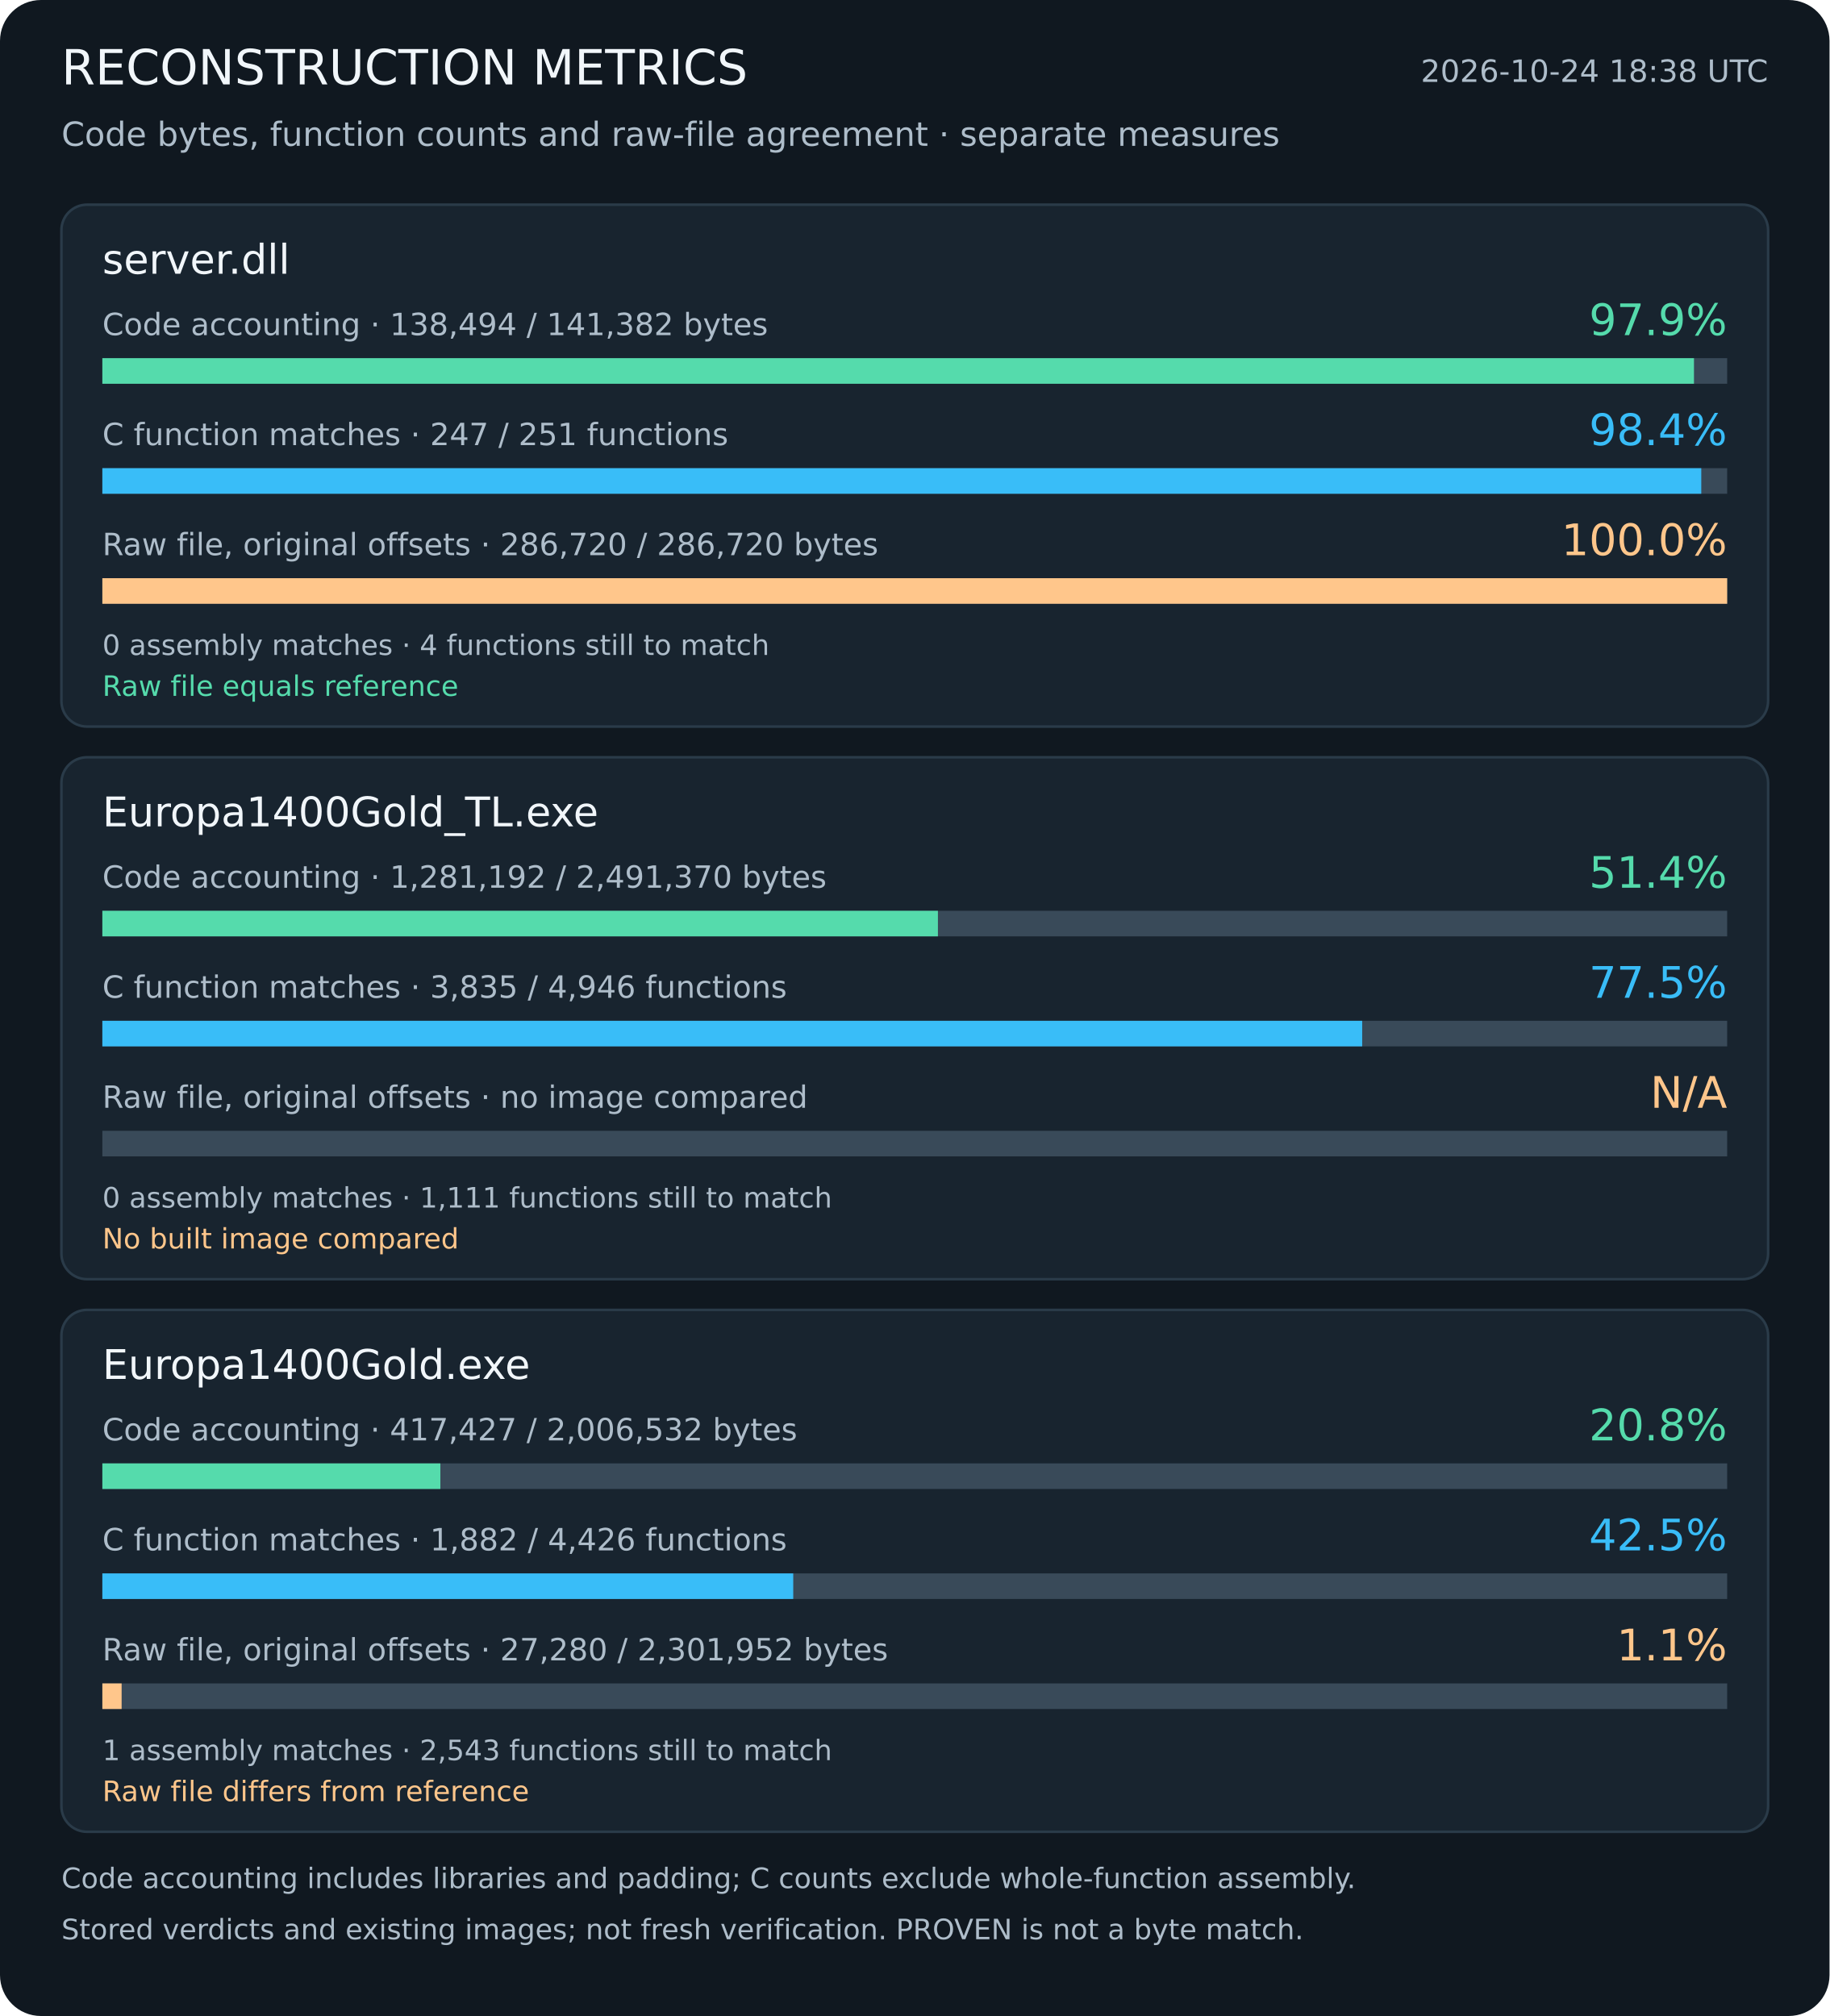
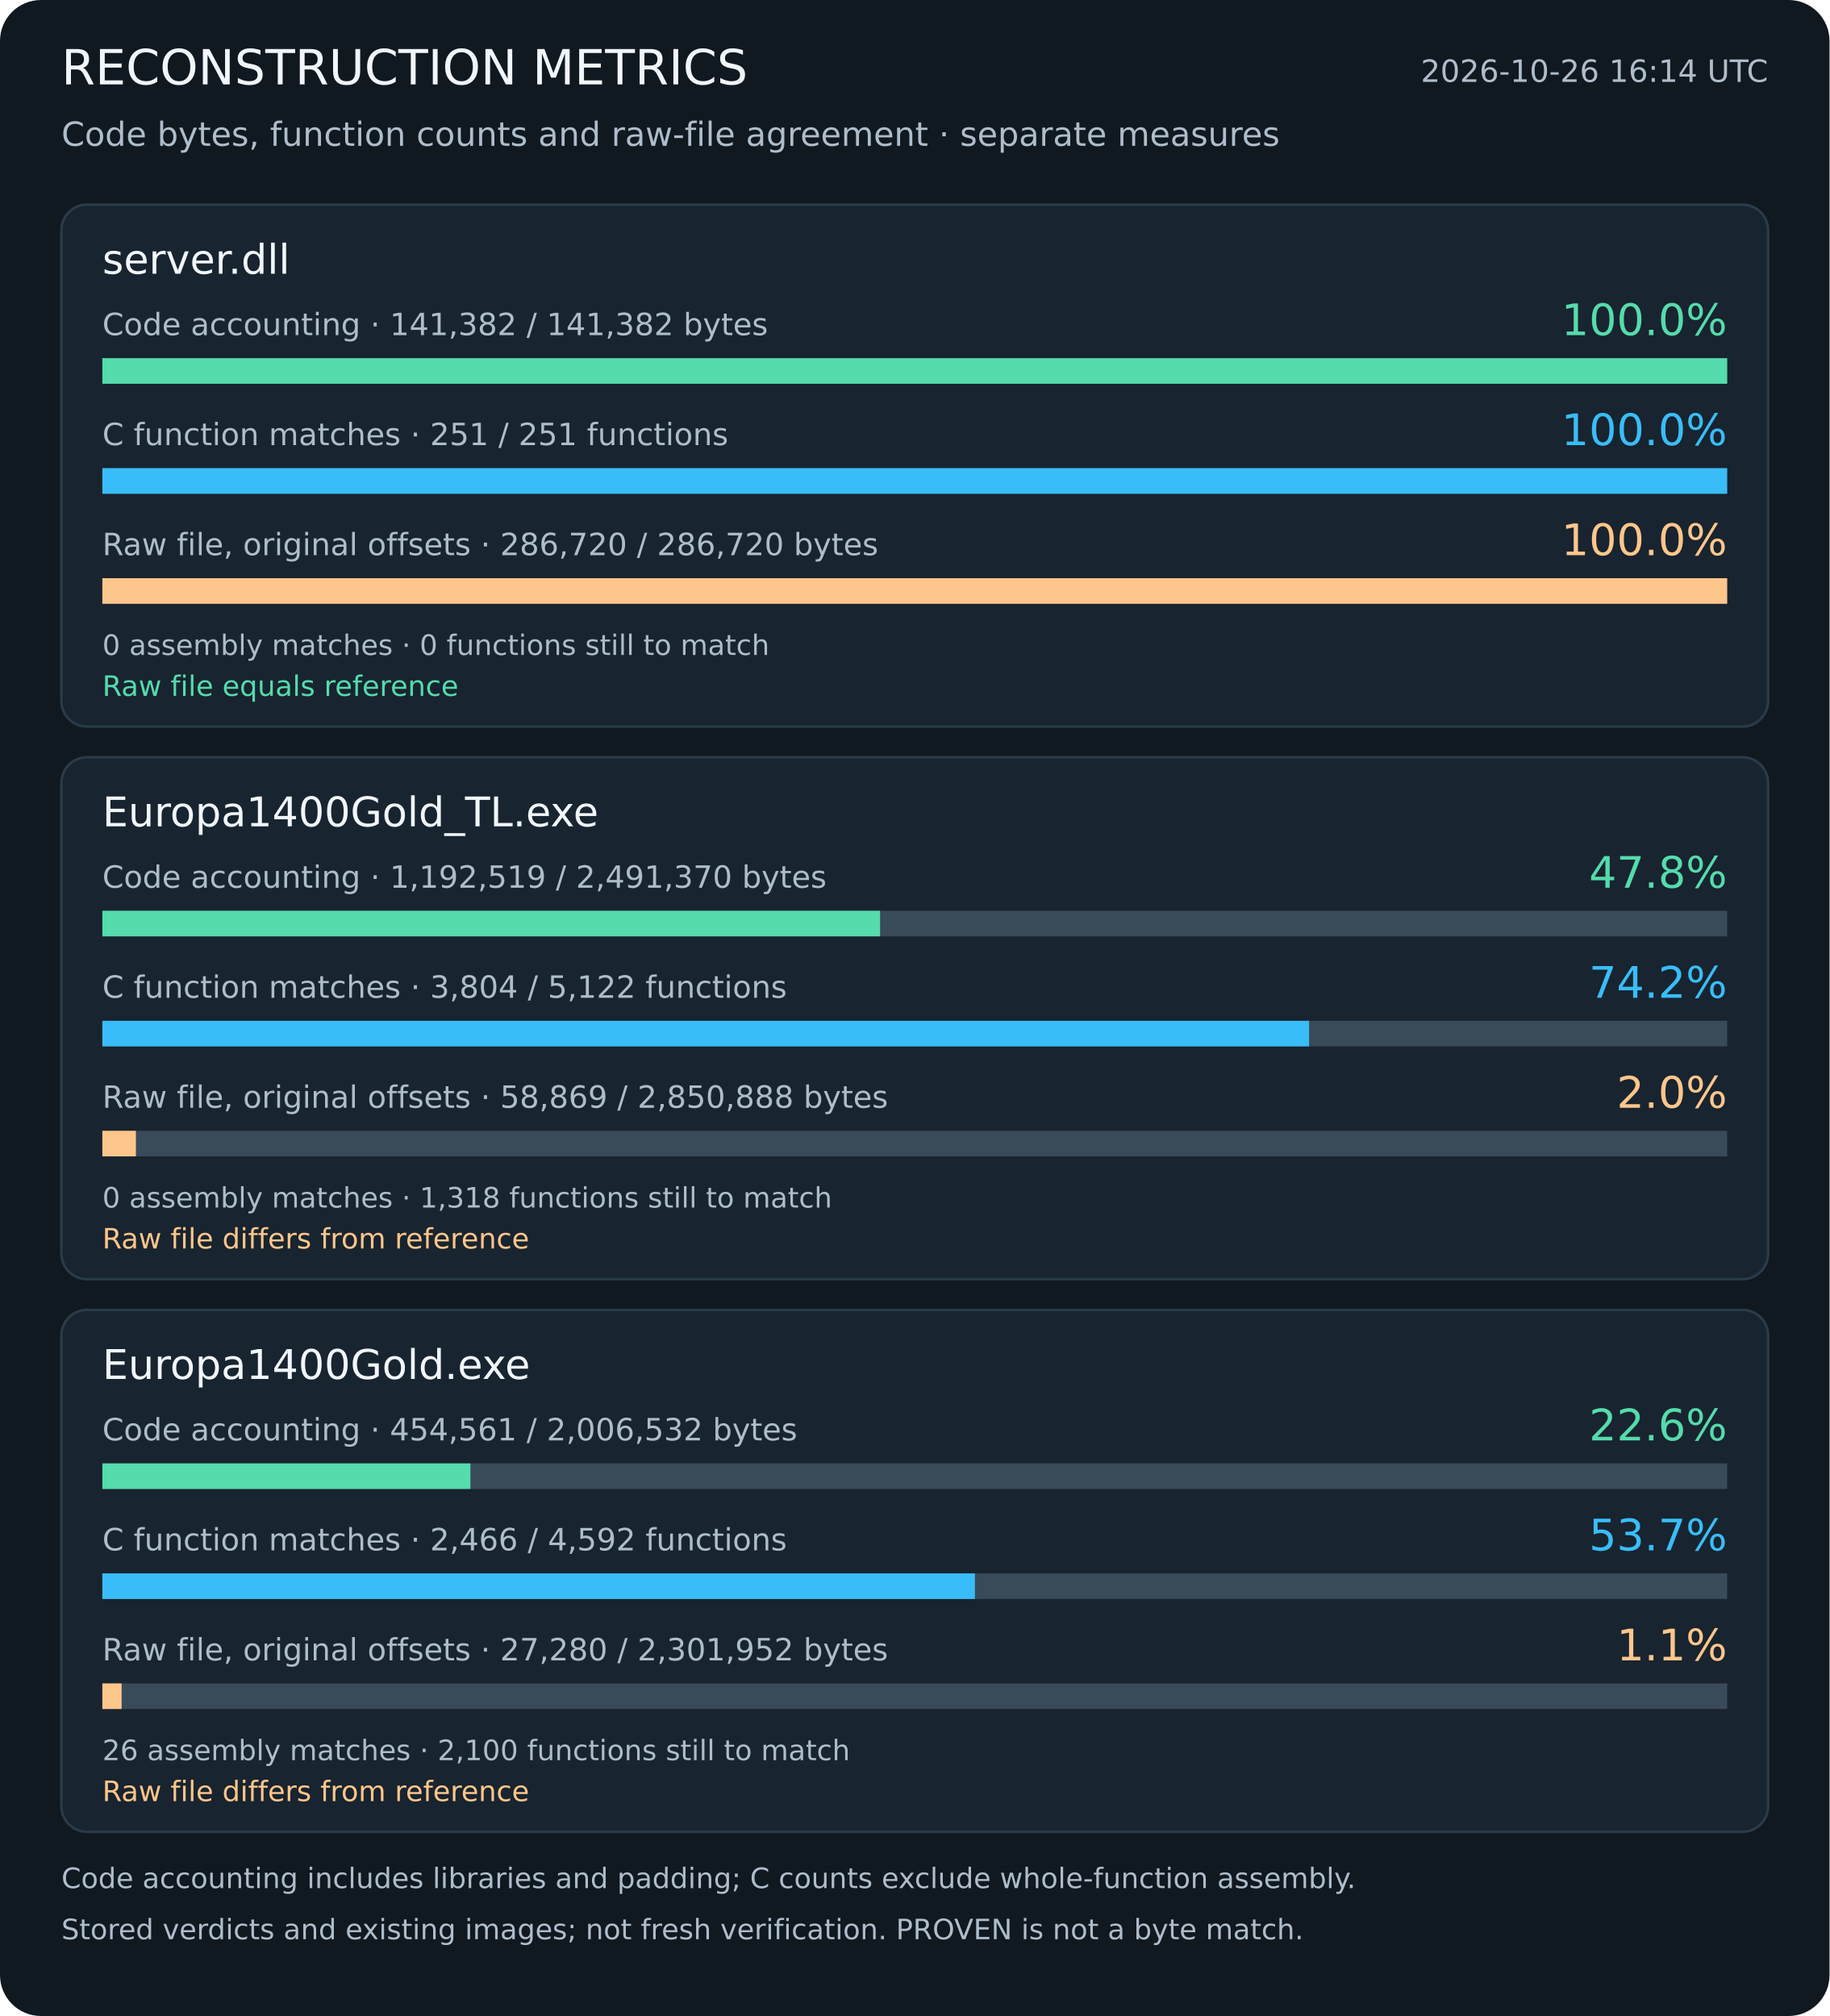
<svg xmlns="http://www.w3.org/2000/svg" width="715" height="788" viewBox="0 0 715 788" role="img" aria-labelledby="title description">
  <rect width="715" height="788" rx="16" fill="#101820" />
  <g font-family="DejaVu Sans, sans-serif">
    <text x="24" y="33" font-size="19" fill="#f1f6fa" text-anchor="start">RECONSTRUCTION METRICS</text>
-     <text x="691" y="32" font-size="12" fill="#aebdca" text-anchor="end">2026-10-24 18:38 UTC</text>
+     <text x="691" y="32" font-size="12" fill="#aebdca" text-anchor="end">2026-10-26 16:14 UTC</text>
    <text x="24" y="57" font-size="13" fill="#aebdca" text-anchor="start">Code bytes, function counts and raw-file agreement · separate measures</text>
    <rect x="24" y="80" width="667" height="204" rx="10" fill="#18242f" stroke="#2a3b49" />
    <text x="40" y="107" font-size="16" fill="#f1f6fa" text-anchor="start">server.dll</text>
-     <text x="40" y="131" font-size="12" fill="#aebdca" text-anchor="start">Code accounting · 138,494 / 141,382 bytes</text>
-     <text x="675" y="131" font-size="17" fill="#55dbac" text-anchor="end">97.9%</text>
+     <text x="40" y="131" font-size="12" fill="#aebdca" text-anchor="start">Code accounting · 141,382 / 141,382 bytes</text>
+     <text x="675" y="131" font-size="17" fill="#55dbac" text-anchor="end">100.0%</text>
    <rect x="40" y="140" width="635" height="10" fill="#394a59" />
-     <rect x="40" y="140" width="622.03" height="10" fill="#55dbac" />
-     <text x="40" y="174" font-size="12" fill="#aebdca" text-anchor="start">C function matches · 247 / 251 functions</text>
-     <text x="675" y="174" font-size="17" fill="#39bdf8" text-anchor="end">98.4%</text>
+     <rect x="40" y="140" width="635.00" height="10" fill="#55dbac" />
+     <text x="40" y="174" font-size="12" fill="#aebdca" text-anchor="start">C function matches · 251 / 251 functions</text>
+     <text x="675" y="174" font-size="17" fill="#39bdf8" text-anchor="end">100.0%</text>
    <rect x="40" y="183" width="635" height="10" fill="#394a59" />
-     <rect x="40" y="183" width="624.88" height="10" fill="#39bdf8" />
+     <rect x="40" y="183" width="635.00" height="10" fill="#39bdf8" />
    <text x="40" y="217" font-size="12" fill="#aebdca" text-anchor="start">Raw file, original offsets · 286,720 / 286,720 bytes</text>
    <text x="675" y="217" font-size="17" fill="#ffc68b" text-anchor="end">100.0%</text>
    <rect x="40" y="226" width="635" height="10" fill="#394a59" />
    <rect x="40" y="226" width="635.00" height="10" fill="#ffc68b" />
-     <text x="40" y="256" font-size="11" fill="#aebdca" text-anchor="start">0 assembly matches · 4 functions still to match</text>
+     <text x="40" y="256" font-size="11" fill="#aebdca" text-anchor="start">0 assembly matches · 0 functions still to match</text>
    <text x="40" y="272" font-size="11" fill="#55dbac" text-anchor="start">Raw file equals reference</text>
    <rect x="24" y="296" width="667" height="204" rx="10" fill="#18242f" stroke="#2a3b49" />
    <text x="40" y="323" font-size="16" fill="#f1f6fa" text-anchor="start">Europa1400Gold_TL.exe</text>
-     <text x="40" y="347" font-size="12" fill="#aebdca" text-anchor="start">Code accounting · 1,281,192 / 2,491,370 bytes</text>
-     <text x="675" y="347" font-size="17" fill="#55dbac" text-anchor="end">51.4%</text>
+     <text x="40" y="347" font-size="12" fill="#aebdca" text-anchor="start">Code accounting · 1,192,519 / 2,491,370 bytes</text>
+     <text x="675" y="347" font-size="17" fill="#55dbac" text-anchor="end">47.8%</text>
    <rect x="40" y="356" width="635" height="10" fill="#394a59" />
-     <rect x="40" y="356" width="326.55" height="10" fill="#55dbac" />
-     <text x="40" y="390" font-size="12" fill="#aebdca" text-anchor="start">C function matches · 3,835 / 4,946 functions</text>
-     <text x="675" y="390" font-size="17" fill="#39bdf8" text-anchor="end">77.5%</text>
+     <rect x="40" y="356" width="303.95" height="10" fill="#55dbac" />
+     <text x="40" y="390" font-size="12" fill="#aebdca" text-anchor="start">C function matches · 3,804 / 5,122 functions</text>
+     <text x="675" y="390" font-size="17" fill="#39bdf8" text-anchor="end">74.2%</text>
    <rect x="40" y="399" width="635" height="10" fill="#394a59" />
-     <rect x="40" y="399" width="492.36" height="10" fill="#39bdf8" />
-     <text x="40" y="433" font-size="12" fill="#aebdca" text-anchor="start">Raw file, original offsets · no image compared</text>
-     <text x="675" y="433" font-size="17" fill="#ffc68b" text-anchor="end">N/A</text>
+     <rect x="40" y="399" width="471.60" height="10" fill="#39bdf8" />
+     <text x="40" y="433" font-size="12" fill="#aebdca" text-anchor="start">Raw file, original offsets · 58,869 / 2,850,888 bytes</text>
+     <text x="675" y="433" font-size="17" fill="#ffc68b" text-anchor="end">2.0%</text>
    <rect x="40" y="442" width="635" height="10" fill="#394a59" />
-     <text x="40" y="472" font-size="11" fill="#aebdca" text-anchor="start">0 assembly matches · 1,111 functions still to match</text>
-     <text x="40" y="488" font-size="11" fill="#ffc68b" text-anchor="start">No built image compared</text>
+     <rect x="40" y="442" width="13.11" height="10" fill="#ffc68b" />
+     <text x="40" y="472" font-size="11" fill="#aebdca" text-anchor="start">0 assembly matches · 1,318 functions still to match</text>
+     <text x="40" y="488" font-size="11" fill="#ffc68b" text-anchor="start">Raw file differs from reference</text>
    <rect x="24" y="512" width="667" height="204" rx="10" fill="#18242f" stroke="#2a3b49" />
    <text x="40" y="539" font-size="16" fill="#f1f6fa" text-anchor="start">Europa1400Gold.exe</text>
-     <text x="40" y="563" font-size="12" fill="#aebdca" text-anchor="start">Code accounting · 417,427 / 2,006,532 bytes</text>
-     <text x="675" y="563" font-size="17" fill="#55dbac" text-anchor="end">20.8%</text>
+     <text x="40" y="563" font-size="12" fill="#aebdca" text-anchor="start">Code accounting · 454,561 / 2,006,532 bytes</text>
+     <text x="675" y="563" font-size="17" fill="#55dbac" text-anchor="end">22.6%</text>
    <rect x="40" y="572" width="635" height="10" fill="#394a59" />
-     <rect x="40" y="572" width="132.10" height="10" fill="#55dbac" />
-     <text x="40" y="606" font-size="12" fill="#aebdca" text-anchor="start">C function matches · 1,882 / 4,426 functions</text>
-     <text x="675" y="606" font-size="17" fill="#39bdf8" text-anchor="end">42.5%</text>
+     <rect x="40" y="572" width="143.85" height="10" fill="#55dbac" />
+     <text x="40" y="606" font-size="12" fill="#aebdca" text-anchor="start">C function matches · 2,466 / 4,592 functions</text>
+     <text x="675" y="606" font-size="17" fill="#39bdf8" text-anchor="end">53.7%</text>
    <rect x="40" y="615" width="635" height="10" fill="#394a59" />
-     <rect x="40" y="615" width="270.01" height="10" fill="#39bdf8" />
+     <rect x="40" y="615" width="341.01" height="10" fill="#39bdf8" />
    <text x="40" y="649" font-size="12" fill="#aebdca" text-anchor="start">Raw file, original offsets · 27,280 / 2,301,952 bytes</text>
    <text x="675" y="649" font-size="17" fill="#ffc68b" text-anchor="end">1.1%</text>
    <rect x="40" y="658" width="635" height="10" fill="#394a59" />
    <rect x="40" y="658" width="7.53" height="10" fill="#ffc68b" />
-     <text x="40" y="688" font-size="11" fill="#aebdca" text-anchor="start">1 assembly matches · 2,543 functions still to match</text>
+     <text x="40" y="688" font-size="11" fill="#aebdca" text-anchor="start">26 assembly matches · 2,100 functions still to match</text>
    <text x="40" y="704" font-size="11" fill="#ffc68b" text-anchor="start">Raw file differs from reference</text>
    <text x="24" y="738" font-size="11" fill="#aebdca" text-anchor="start">Code accounting includes libraries and padding; C counts exclude whole-function assembly.</text>
    <text x="24" y="758" font-size="11" fill="#aebdca" text-anchor="start">Stored verdicts and existing images; not fresh verification. PROVEN is not a byte match.</text>
  </g>
</svg>
